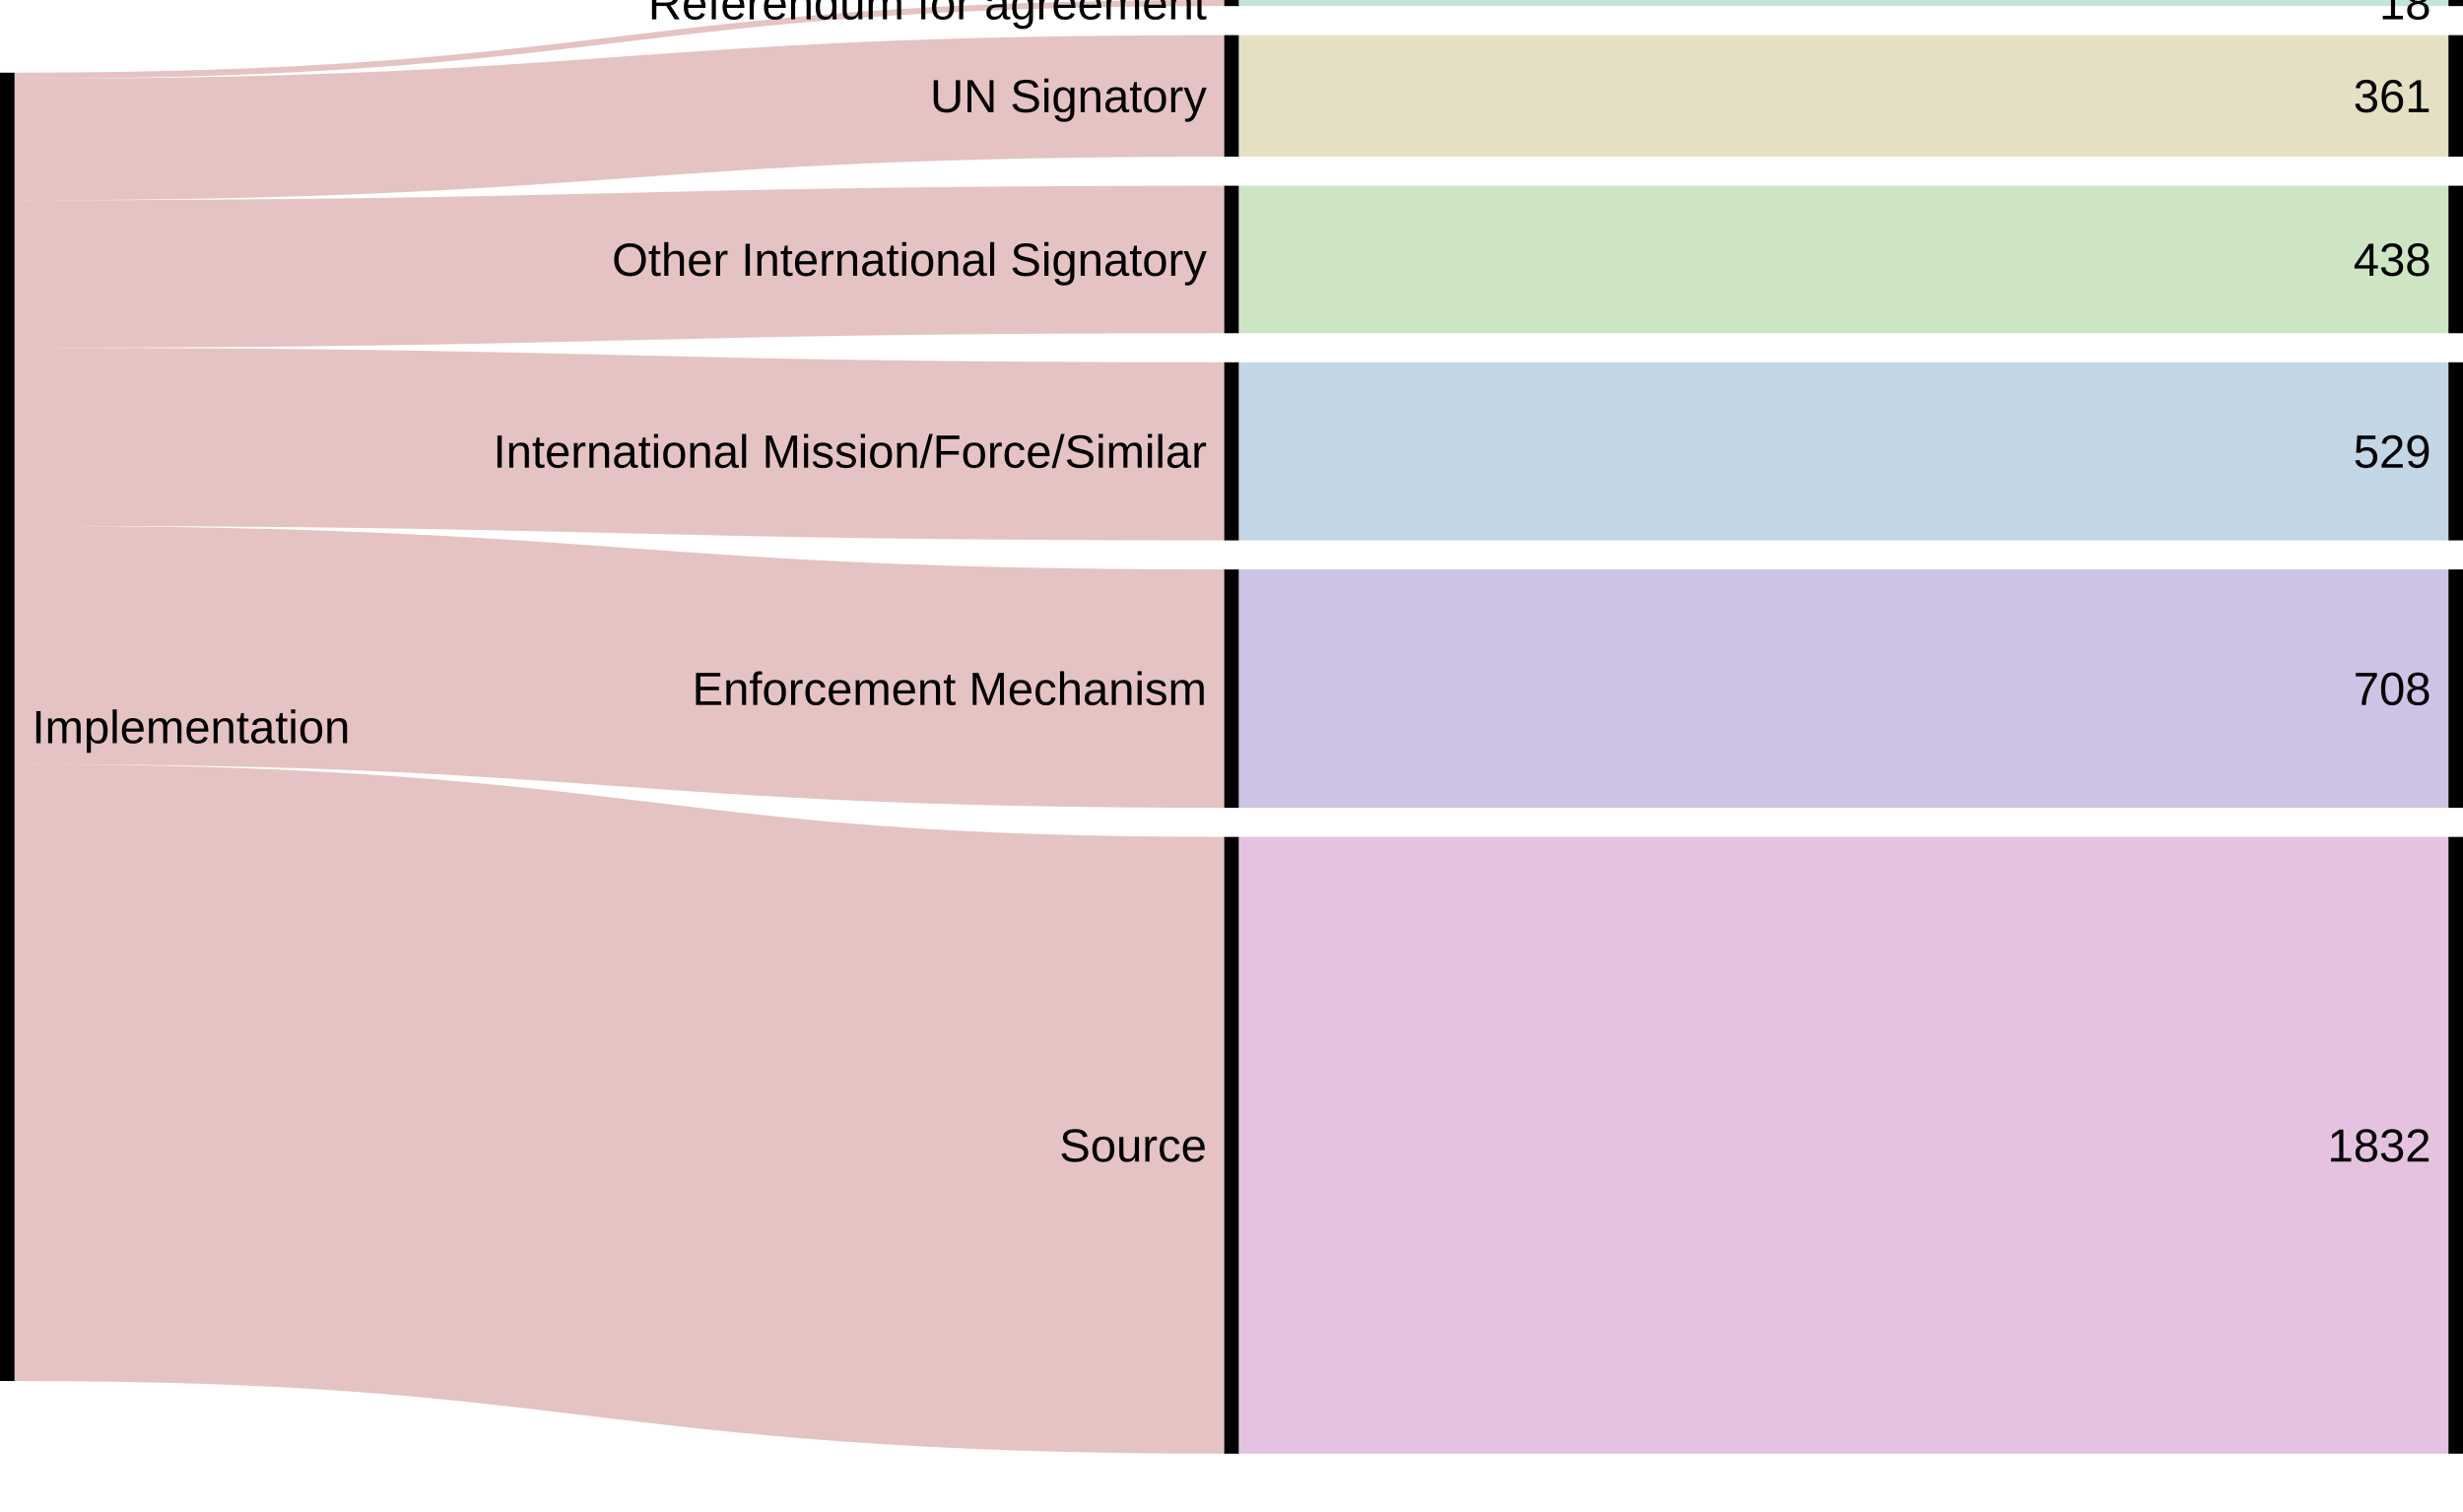
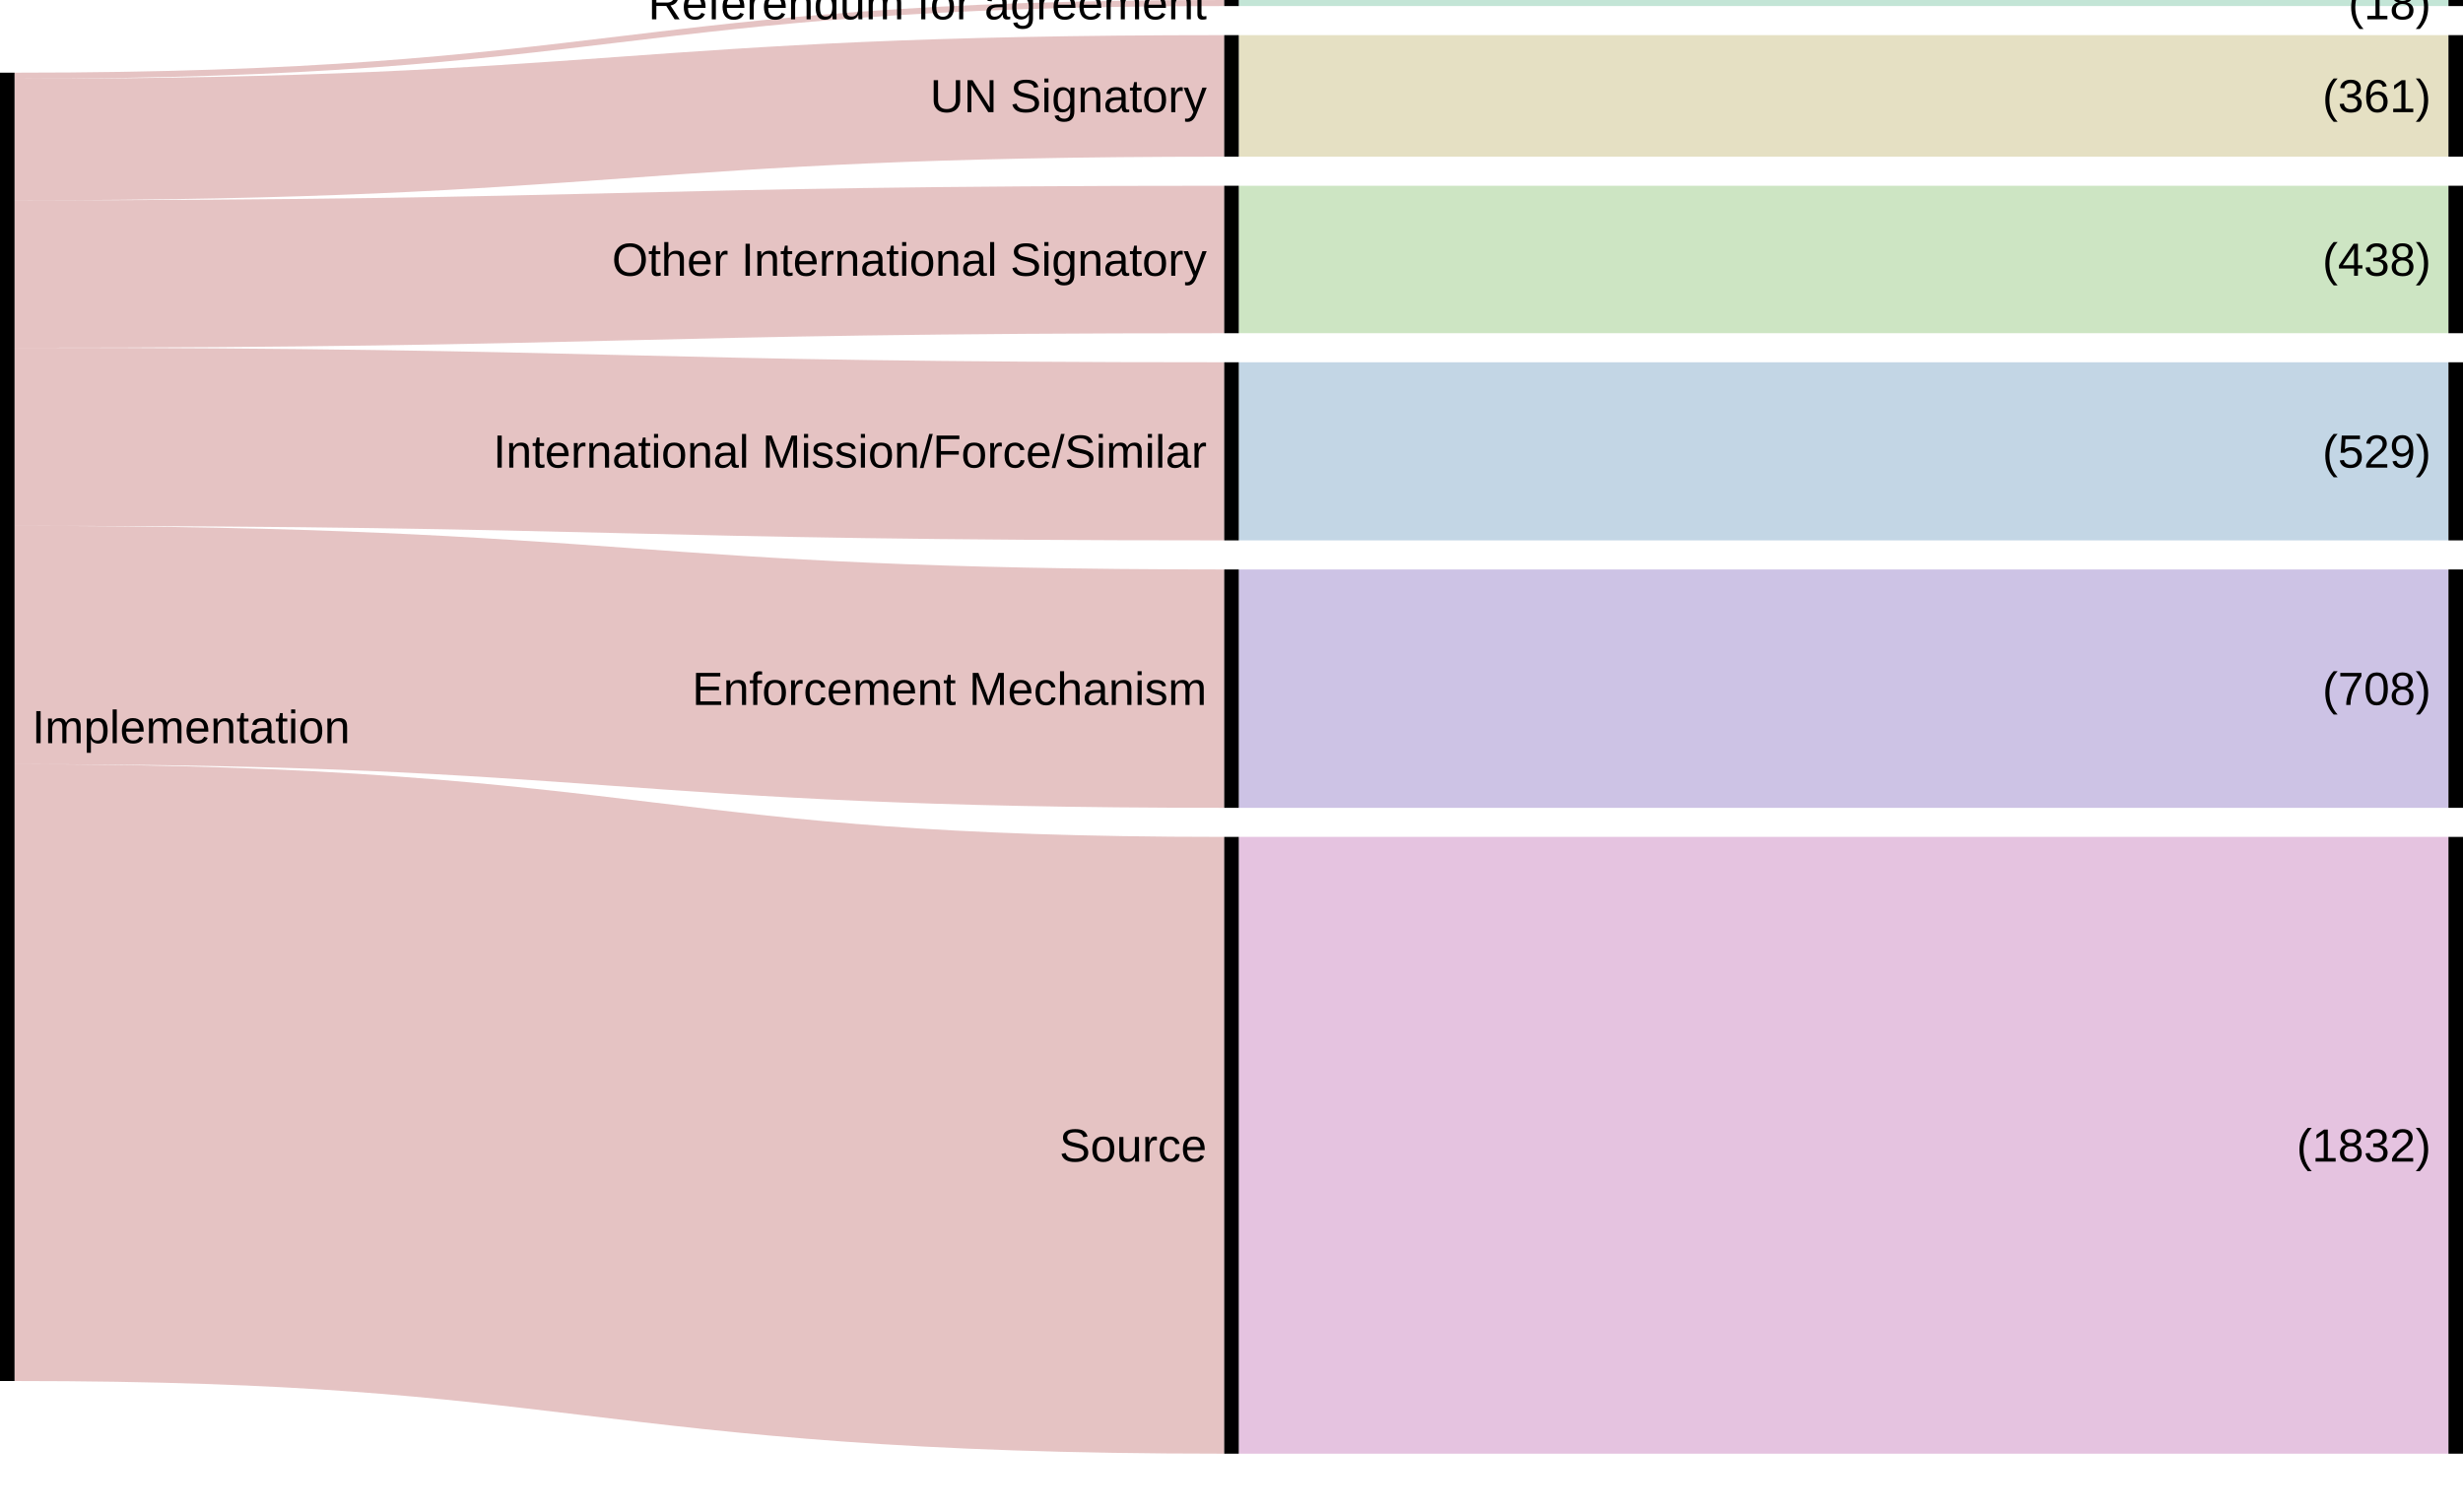
<svg xmlns="http://www.w3.org/2000/svg" id="mysvg" width="847" height="520" version="1.1">
  <g class="links" fill="none" stroke-opacity="0.4">
    <path d="M5,47.986C213,47.986,213,32.986,421,32.986" stroke-width="41.804" style="stroke:rgb(191, 105, 105);">
    </path>
    <path class="root" d="M5,94.249C213,94.249,213,89.249,421,89.249" stroke-width="50.721" style="stroke: rgb(191, 105, 105);">
    </path>
    <path class="root" d="M5,26.042C213,26.042,213,1.042,421,1.042" stroke-width="2.084" style="stroke: rgb(191, 105, 105);">
    </path>
    <path class="root" d="M5,150.238C213,150.238,213,155.238,421,155.238" stroke-width="61.258" style="stroke: rgb(191, 105, 105);">
    </path>
    <path class="root" d="M5,221.861C213,221.861,213,236.861,421,236.861" stroke-width="81.987" style="stroke: rgb(191, 105, 105);">
    </path>
    <path class="root" d="M5,368.927C213,368.927,213,393.927,421,393.927" stroke-width="212.146" style="stroke: rgb(191, 105, 105);">
    </path>
    <path d="M426,32.986C634,32.986,634,32.986,842,32.986" stroke-width="41.804" style="stroke: rgb(191, 179, 105);">
    </path>
    <path d="M426,89.249C634,89.249,634,89.249,842,89.249" stroke-width="50.721" style="stroke: rgb(130, 191, 105);">
    </path>
    <path d="M426,1.042C634,1.042,634,1.042,842,1.042" stroke-width="2.084" style="stroke: rgb(105, 191, 154);">
    </path>
    <path d="M426,155.238C634,155.238,634,155.238,842,155.238" stroke-width="61.258" style="stroke: rgb(105, 154, 191);">
    </path>
    <path d="M426,236.861C634,236.861,634,236.861,842,236.861" stroke-width="81.987" style="stroke: rgb(130, 105, 191);">
    </path>
    <path d="M426,393.927C634,393.927,634,393.927,842,393.927" stroke-width="212.146" style="stroke: rgb(191, 105, 179);">
    </path>
  </g>
  <g class="nodes" font-family="Arial, Helvetica" font-size="16">
    <g>
      <rect class="b" x="0" y="25" height="450" width="5">
    </rect>
      <text class="b" x="11" y="250" dy="0.35em" text-anchor="start">Implementation</text>
    </g>
    <g>
      <rect class="b1" x="421" y="195.867" height="81.987" width="5">
    </rect>
      <text class="b1" x="415" y="236.861" dy="0.35em" text-anchor="end">Enforcement Mechanism</text>
    </g>
    <g>
      <rect class="b3" x="421" y="12.084" height="41.804" width="5">
    </rect>
      <text class="b3" x="415" y="32.986" dy="0.35em" text-anchor="end">UN Signatory</text>
    </g>
    <g>
      <rect class="b5" x="421" y="124.609" height="61.258" width="5">
    </rect>
      <text class="b5" x="415" y="155.238" dy="0.35em" text-anchor="end">International Mission/Force/Similar</text>
    </g>
    <g>
      <rect class="b4" x="421" y="63.888" height="50.721" width="5">
    </rect>
      <text class="b4" x="415" y="89.249" dy="0.35em" text-anchor="end">Other International Signatory</text>
    </g>
    <g>
      <rect class="b2" x="421" y="1.9895196601282805e-13" height="2.084" width="5">
    </rect>
      <text class="b2" x="415" y="1.042" dy="0.35em" text-anchor="end">Referendum for agreement</text>
    </g>
    <g>
      <rect class="b6" x="421" y="287.854" height="212.146" width="5">
    </rect>
      <text class="b6" x="415" y="393.927" dy="0.35em" text-anchor="end">Source</text>
    </g>
    <g>
      <rect class="b2" x="842" y="8.526512829121202e-14" height="2.084" width="5">
    </rect>
-       <text class="b2" x="836" y="1.042" dy="0.35em" text-anchor="end">18</text>
+       <text class="b2" x="836" y="1.042" dy="0.35em" text-anchor="end">(18)</text>
    </g>
    <g>
      <rect class="b6" x="842" y="287.854" height="212.146" width="5">
    </rect>
-       <text class="b6" x="836" y="393.927" dy="0.35em" text-anchor="end">1832</text>
+       <text class="b6" x="836" y="393.927" dy="0.35em" text-anchor="end">(1832)</text>
    </g>
    <g>
      <rect class="b3" x="842" y="12.084" height="41.804" width="5">
    </rect>
-       <text class="b3" x="836" y="32.986" dy="0.35em" text-anchor="end">361</text>
+       <text class="b3" x="836" y="32.986" dy="0.35em" text-anchor="end">(361)</text>
    </g>
    <g>
      <rect class="b4" x="842" y="63.888" height="50.721" width="5">
    </rect>
-       <text class="b4" x="836" y="89.249" dy="0.35em" text-anchor="end">438</text>
+       <text class="b4" x="836" y="89.249" dy="0.35em" text-anchor="end">(438)</text>
    </g>
    <g>
      <rect class="b5" x="842" y="124.609" height="61.258" width="5">
    </rect>
-       <text class="b5" x="836" y="155.238" dy="0.35em" text-anchor="end">529</text>
+       <text class="b5" x="836" y="155.238" dy="0.35em" text-anchor="end">(529)</text>
    </g>
    <g>
      <rect class="b1" x="842" y="195.867" height="81.987" width="5">
    </rect>
-       <text class="b1" x="836" y="236.861" dy="0.35em" text-anchor="end">708</text>
+       <text class="b1" x="836" y="236.861" dy="0.35em" text-anchor="end">(708)</text>
    </g>
  </g>&gt;
</svg>
